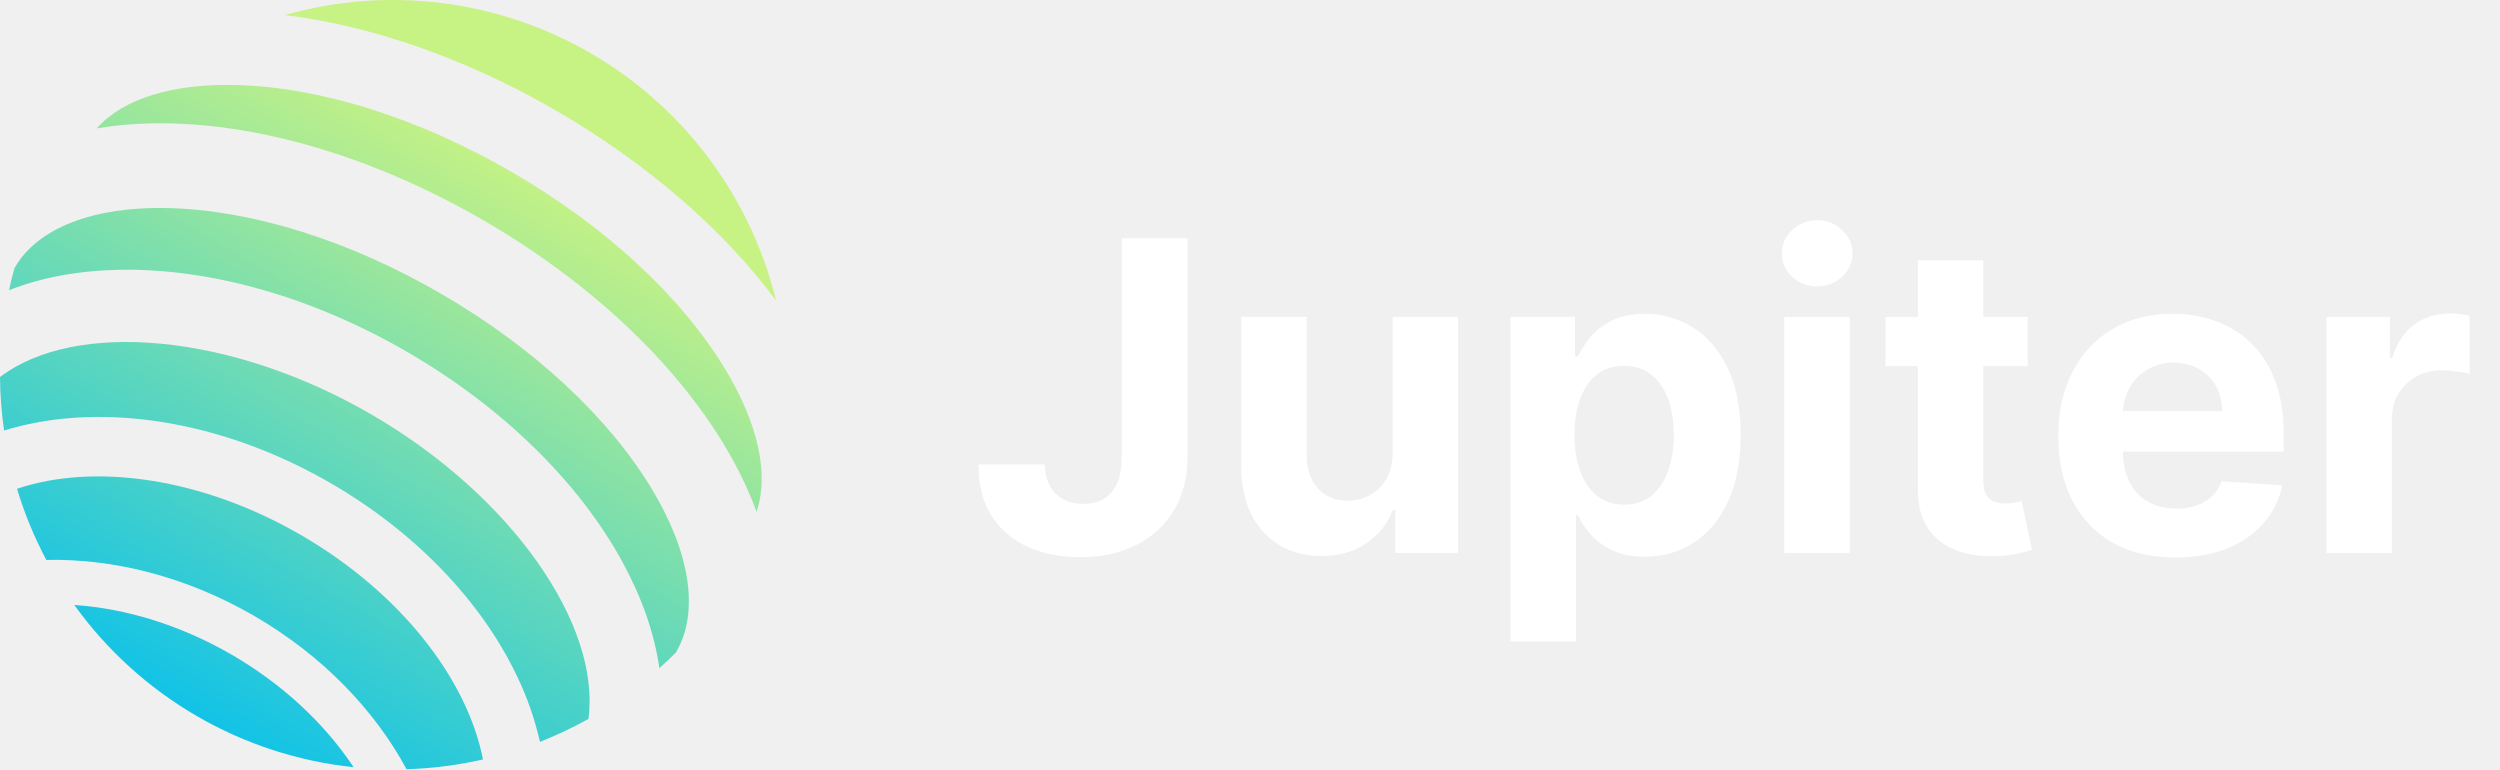
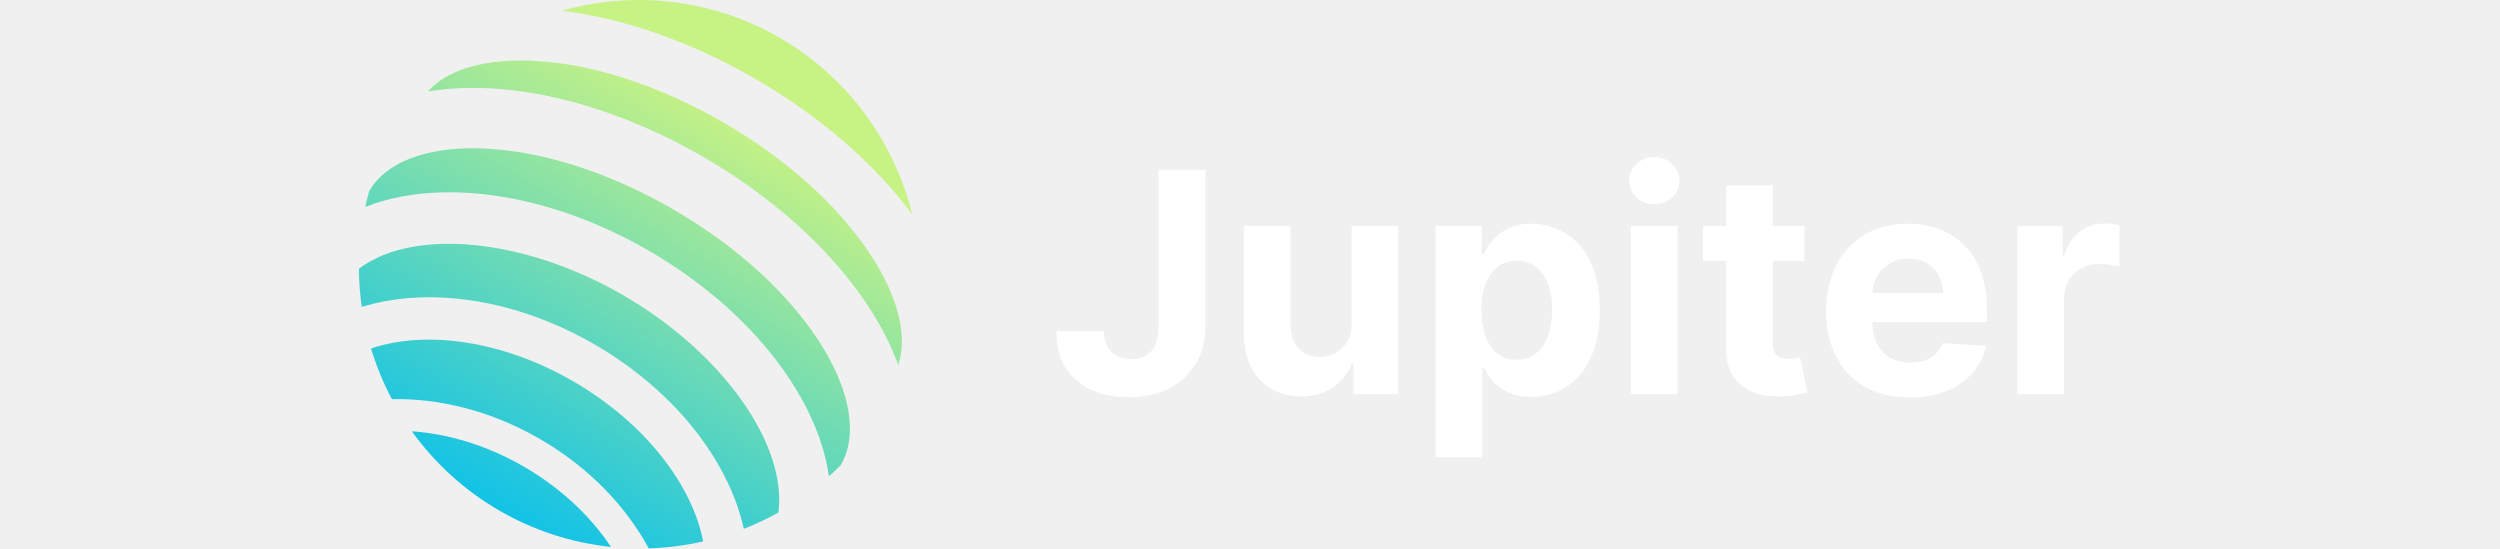
- <svg xmlns="http://www.w3.org/2000/svg" width="104" height="32" viewBox="0 0 104 32" fill="none">
+ <svg xmlns="http://www.w3.org/2000/svg" width="155" height="34" viewBox="0 0 104 32" fill="none">
  <path d="M3.091 25.167C4.443 27.047 6.177 28.62 8.18 29.784C10.182 30.947 12.408 31.674 14.711 31.916C13.526 30.133 11.804 28.493 9.654 27.244C7.503 25.995 5.226 25.312 3.091 25.167Z" fill="url(#paint0_linear_13278_146906)" />
  <path d="M12.543 22.27C8.4 19.864 3.916 19.25 0.708 20.334C1.017 21.358 1.426 22.349 1.927 23.293C4.715 23.229 7.759 23.986 10.591 25.631C13.423 27.276 15.589 29.546 16.914 32C17.984 31.967 19.048 31.831 20.091 31.593C19.443 28.27 16.685 24.678 12.543 22.27Z" fill="url(#paint1_linear_13278_146906)" />
  <path d="M32.285 12.501C31.759 10.358 30.805 8.344 29.483 6.578C28.16 4.812 26.496 3.331 24.588 2.222C22.68 1.114 20.569 0.402 18.38 0.127C16.19 -0.147 13.968 0.023 11.846 0.626C15.392 1.06 19.327 2.391 23.186 4.633C27.045 6.875 30.153 9.634 32.285 12.501Z" fill="url(#paint2_linear_13278_146906)" />
  <path d="M27.127 20.358C25.312 17.345 22.204 14.459 18.374 12.234C14.545 10.009 10.499 8.739 6.985 8.655C3.894 8.582 1.574 9.48 0.622 11.12C0.616 11.129 0.609 11.139 0.603 11.148C0.517 11.456 0.443 11.764 0.376 12.073C1.706 11.548 3.246 11.256 4.96 11.223C8.77 11.152 13.033 12.37 16.968 14.656C20.903 16.942 24.076 20.044 25.9 23.388C26.718 24.894 27.229 26.378 27.431 27.795C27.666 27.584 27.897 27.367 28.121 27.141C28.127 27.131 28.131 27.12 28.137 27.109C29.089 25.468 28.721 23.008 27.127 20.358Z" fill="url(#paint3_linear_13278_146906)" />
  <path d="M15.461 17.248C9.597 13.842 3.116 13.308 -5.33621e-07 15.685C0.006 16.43 0.063 17.173 0.17 17.909C1.087 17.631 2.032 17.456 2.987 17.387C6.47 17.125 10.309 18.096 13.793 20.121C17.277 22.146 20.023 25.002 21.521 28.154C21.935 29.018 22.251 29.925 22.462 30.86C23.155 30.588 23.829 30.269 24.479 29.907C25.001 26.021 21.327 20.656 15.461 17.248Z" fill="url(#paint4_linear_13278_146906)" />
  <path d="M30.143 15.314C28.308 12.304 25.172 9.41 21.316 7.17C17.459 4.931 13.398 3.64 9.873 3.537C7.185 3.459 5.104 4.111 4.025 5.341C8.506 4.582 14.417 5.858 20.146 9.186C25.875 12.515 29.913 17.018 31.472 21.287C32.006 19.741 31.542 17.61 30.143 15.314Z" fill="url(#paint5_linear_13278_146906)" />
  <path d="M46.664 9.909L49.4 9.909L49.4 19.037C49.4 19.881 49.211 20.614 48.831 21.236C48.456 21.858 47.934 22.337 47.265 22.674C46.596 23.011 45.819 23.179 44.932 23.179C44.144 23.179 43.428 23.041 42.785 22.764C42.145 22.482 41.638 22.056 41.263 21.485C40.888 20.91 40.703 20.188 40.707 19.318L43.462 19.318C43.471 19.663 43.541 19.959 43.673 20.207C43.809 20.45 43.995 20.637 44.229 20.769C44.468 20.897 44.749 20.961 45.073 20.961C45.414 20.961 45.701 20.889 45.936 20.744C46.175 20.595 46.356 20.377 46.479 20.092C46.603 19.806 46.664 19.454 46.664 19.037L46.664 9.909ZM57.934 18.82L57.934 13.182L60.657 13.182L60.657 23L58.042 23L58.042 21.217L57.94 21.217C57.718 21.792 57.35 22.254 56.834 22.604C56.323 22.953 55.699 23.128 54.961 23.128C54.305 23.128 53.728 22.979 53.229 22.68C52.731 22.382 52.341 21.958 52.059 21.408C51.782 20.859 51.642 20.2 51.638 19.433L51.638 13.182L54.361 13.182L54.361 18.947C54.365 19.527 54.52 19.985 54.827 20.322C55.134 20.658 55.545 20.827 56.061 20.827C56.389 20.827 56.696 20.752 56.981 20.603C57.267 20.45 57.497 20.224 57.672 19.925C57.851 19.627 57.938 19.259 57.934 18.82ZM62.835 26.682L62.835 13.182L65.519 13.182L65.519 14.831L65.641 14.831C65.76 14.567 65.933 14.298 66.159 14.026C66.389 13.749 66.687 13.518 67.053 13.335C67.424 13.148 67.885 13.054 68.434 13.054C69.15 13.054 69.811 13.242 70.416 13.617C71.021 13.987 71.504 14.548 71.867 15.298C72.229 16.043 72.41 16.979 72.41 18.104C72.41 19.199 72.233 20.124 71.879 20.878C71.53 21.628 71.053 22.197 70.448 22.584C69.847 22.968 69.174 23.16 68.428 23.16C67.899 23.16 67.45 23.072 67.079 22.898C66.713 22.723 66.412 22.504 66.178 22.239C65.944 21.971 65.764 21.7 65.641 21.428L65.558 21.428L65.558 26.682L62.835 26.682ZM65.5 18.091C65.5 18.675 65.581 19.184 65.743 19.619C65.905 20.053 66.139 20.392 66.446 20.635C66.753 20.874 67.126 20.993 67.565 20.993C68.008 20.993 68.383 20.871 68.69 20.629C68.997 20.381 69.229 20.041 69.387 19.606C69.549 19.167 69.629 18.662 69.629 18.091C69.629 17.524 69.551 17.026 69.393 16.595C69.235 16.165 69.003 15.828 68.696 15.585C68.389 15.342 68.012 15.221 67.565 15.221C67.122 15.221 66.747 15.338 66.44 15.572C66.137 15.807 65.905 16.139 65.743 16.57C65.581 17 65.5 17.507 65.5 18.091ZM74.225 23L74.225 13.182L76.948 13.182L76.948 23L74.225 23ZM75.593 11.916C75.189 11.916 74.841 11.782 74.551 11.514C74.266 11.241 74.123 10.915 74.123 10.536C74.123 10.161 74.266 9.839 74.551 9.57C74.841 9.298 75.189 9.161 75.593 9.161C75.998 9.161 76.343 9.298 76.629 9.57C76.919 9.839 77.064 10.161 77.064 10.536C77.064 10.915 76.919 11.241 76.629 11.514C76.343 11.782 75.998 11.916 75.593 11.916ZM84.352 13.182L84.352 15.227L78.439 15.227L78.439 13.182L84.352 13.182ZM79.782 10.829L82.505 10.829L82.505 19.983C82.505 20.234 82.543 20.43 82.62 20.571C82.697 20.707 82.803 20.803 82.939 20.859C83.08 20.914 83.242 20.942 83.425 20.942C83.553 20.942 83.681 20.931 83.809 20.91C83.936 20.884 84.034 20.865 84.103 20.852L84.531 22.879C84.395 22.921 84.203 22.97 83.956 23.026C83.709 23.085 83.408 23.122 83.054 23.134C82.398 23.16 81.823 23.072 81.329 22.872C80.838 22.672 80.457 22.361 80.184 21.939C79.912 21.517 79.777 20.984 79.782 20.341L79.782 10.829ZM90.495 23.192C89.485 23.192 88.615 22.987 87.887 22.578C87.162 22.165 86.604 21.581 86.212 20.827C85.82 20.068 85.624 19.171 85.624 18.136C85.624 17.126 85.82 16.239 86.212 15.477C86.604 14.714 87.156 14.119 87.868 13.693C88.584 13.267 89.423 13.054 90.386 13.054C91.034 13.054 91.637 13.158 92.195 13.367C92.757 13.572 93.248 13.881 93.665 14.294C94.087 14.707 94.415 15.227 94.65 15.854C94.884 16.476 95.001 17.204 95.001 18.04L95.001 18.788L86.711 18.788L86.711 17.1L92.438 17.1C92.438 16.708 92.353 16.361 92.182 16.058C92.012 15.756 91.775 15.519 91.473 15.349C91.174 15.174 90.827 15.087 90.431 15.087C90.017 15.087 89.651 15.182 89.331 15.374C89.016 15.562 88.769 15.815 88.59 16.135C88.411 16.45 88.319 16.802 88.315 17.19L88.315 18.794C88.315 19.28 88.405 19.7 88.584 20.053C88.767 20.407 89.025 20.68 89.357 20.872C89.689 21.063 90.084 21.159 90.54 21.159C90.842 21.159 91.119 21.116 91.371 21.031C91.622 20.946 91.837 20.818 92.016 20.648C92.195 20.477 92.331 20.268 92.425 20.021L94.944 20.188C94.816 20.793 94.554 21.321 94.157 21.773C93.765 22.22 93.258 22.57 92.636 22.821C92.018 23.068 91.304 23.192 90.495 23.192ZM96.778 23L96.778 13.182L99.418 13.182L99.418 14.895L99.52 14.895C99.699 14.286 100 13.825 100.422 13.514C100.843 13.199 101.329 13.041 101.879 13.041C102.015 13.041 102.162 13.05 102.32 13.067C102.478 13.084 102.616 13.107 102.736 13.137L102.736 15.553C102.608 15.515 102.431 15.481 102.205 15.451C101.979 15.421 101.772 15.406 101.585 15.406C101.184 15.406 100.826 15.494 100.511 15.668C100.2 15.839 99.953 16.077 99.77 16.384C99.591 16.691 99.501 17.045 99.501 17.445L99.501 23L96.778 23Z" fill="white" />
  <defs>
    <linearGradient id="paint0_linear_13278_146906" x1="21.5" y1="6.5" x2="6.667" y2="32" gradientUnits="userSpaceOnUse">
      <stop offset="0" stop-color="#C7F284" />
      <stop offset="1" stop-color="#00BEF0" />
    </linearGradient>
    <linearGradient id="paint1_linear_13278_146906" x1="21.5" y1="6.5" x2="6.667" y2="32" gradientUnits="userSpaceOnUse">
      <stop offset="0" stop-color="#C7F284" />
      <stop offset="1" stop-color="#00BEF0" />
    </linearGradient>
    <linearGradient id="paint2_linear_13278_146906" x1="21.5" y1="6.5" x2="6.667" y2="32" gradientUnits="userSpaceOnUse">
      <stop offset="0" stop-color="#C7F284" />
      <stop offset="1" stop-color="#00BEF0" />
    </linearGradient>
    <linearGradient id="paint3_linear_13278_146906" x1="21.5" y1="6.5" x2="6.667" y2="32" gradientUnits="userSpaceOnUse">
      <stop offset="0" stop-color="#C7F284" />
      <stop offset="1" stop-color="#00BEF0" />
    </linearGradient>
    <linearGradient id="paint4_linear_13278_146906" x1="21.5" y1="6.5" x2="6.667" y2="32" gradientUnits="userSpaceOnUse">
      <stop offset="0" stop-color="#C7F284" />
      <stop offset="1" stop-color="#00BEF0" />
    </linearGradient>
    <linearGradient id="paint5_linear_13278_146906" x1="21.5" y1="6.5" x2="6.667" y2="32" gradientUnits="userSpaceOnUse">
      <stop offset="0" stop-color="#C7F284" />
      <stop offset="1" stop-color="#00BEF0" />
    </linearGradient>
  </defs>
</svg>
